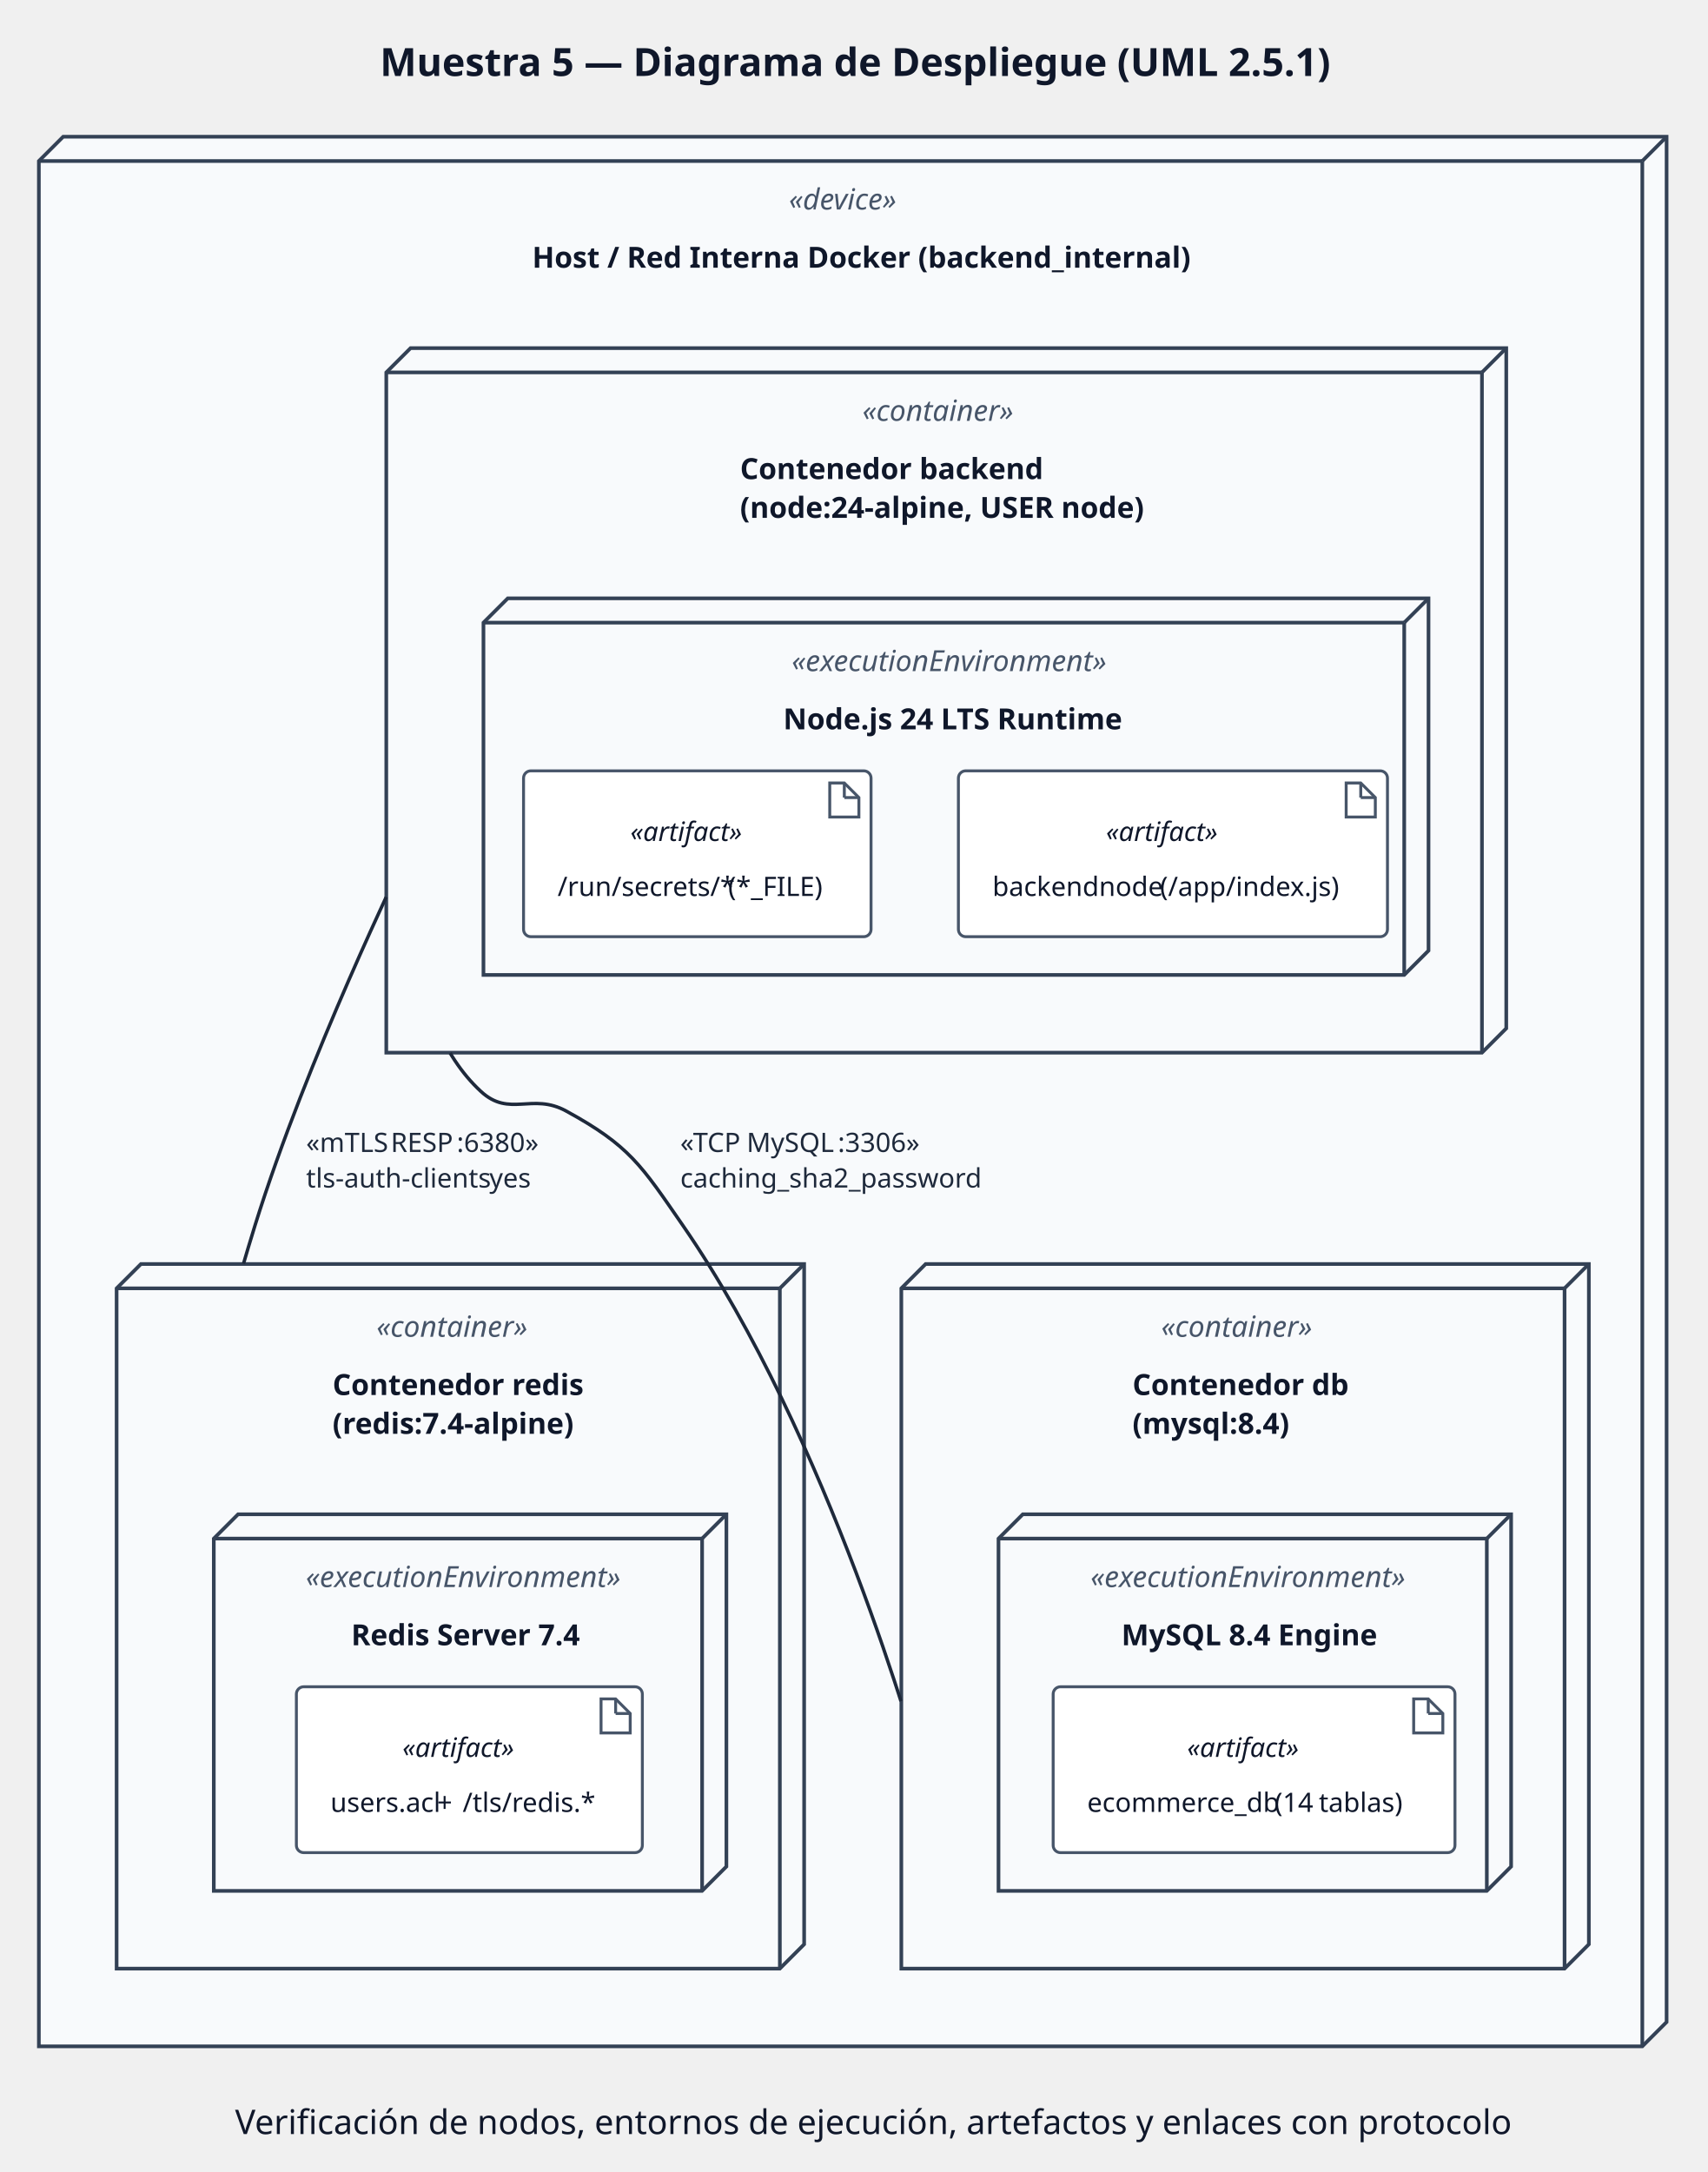
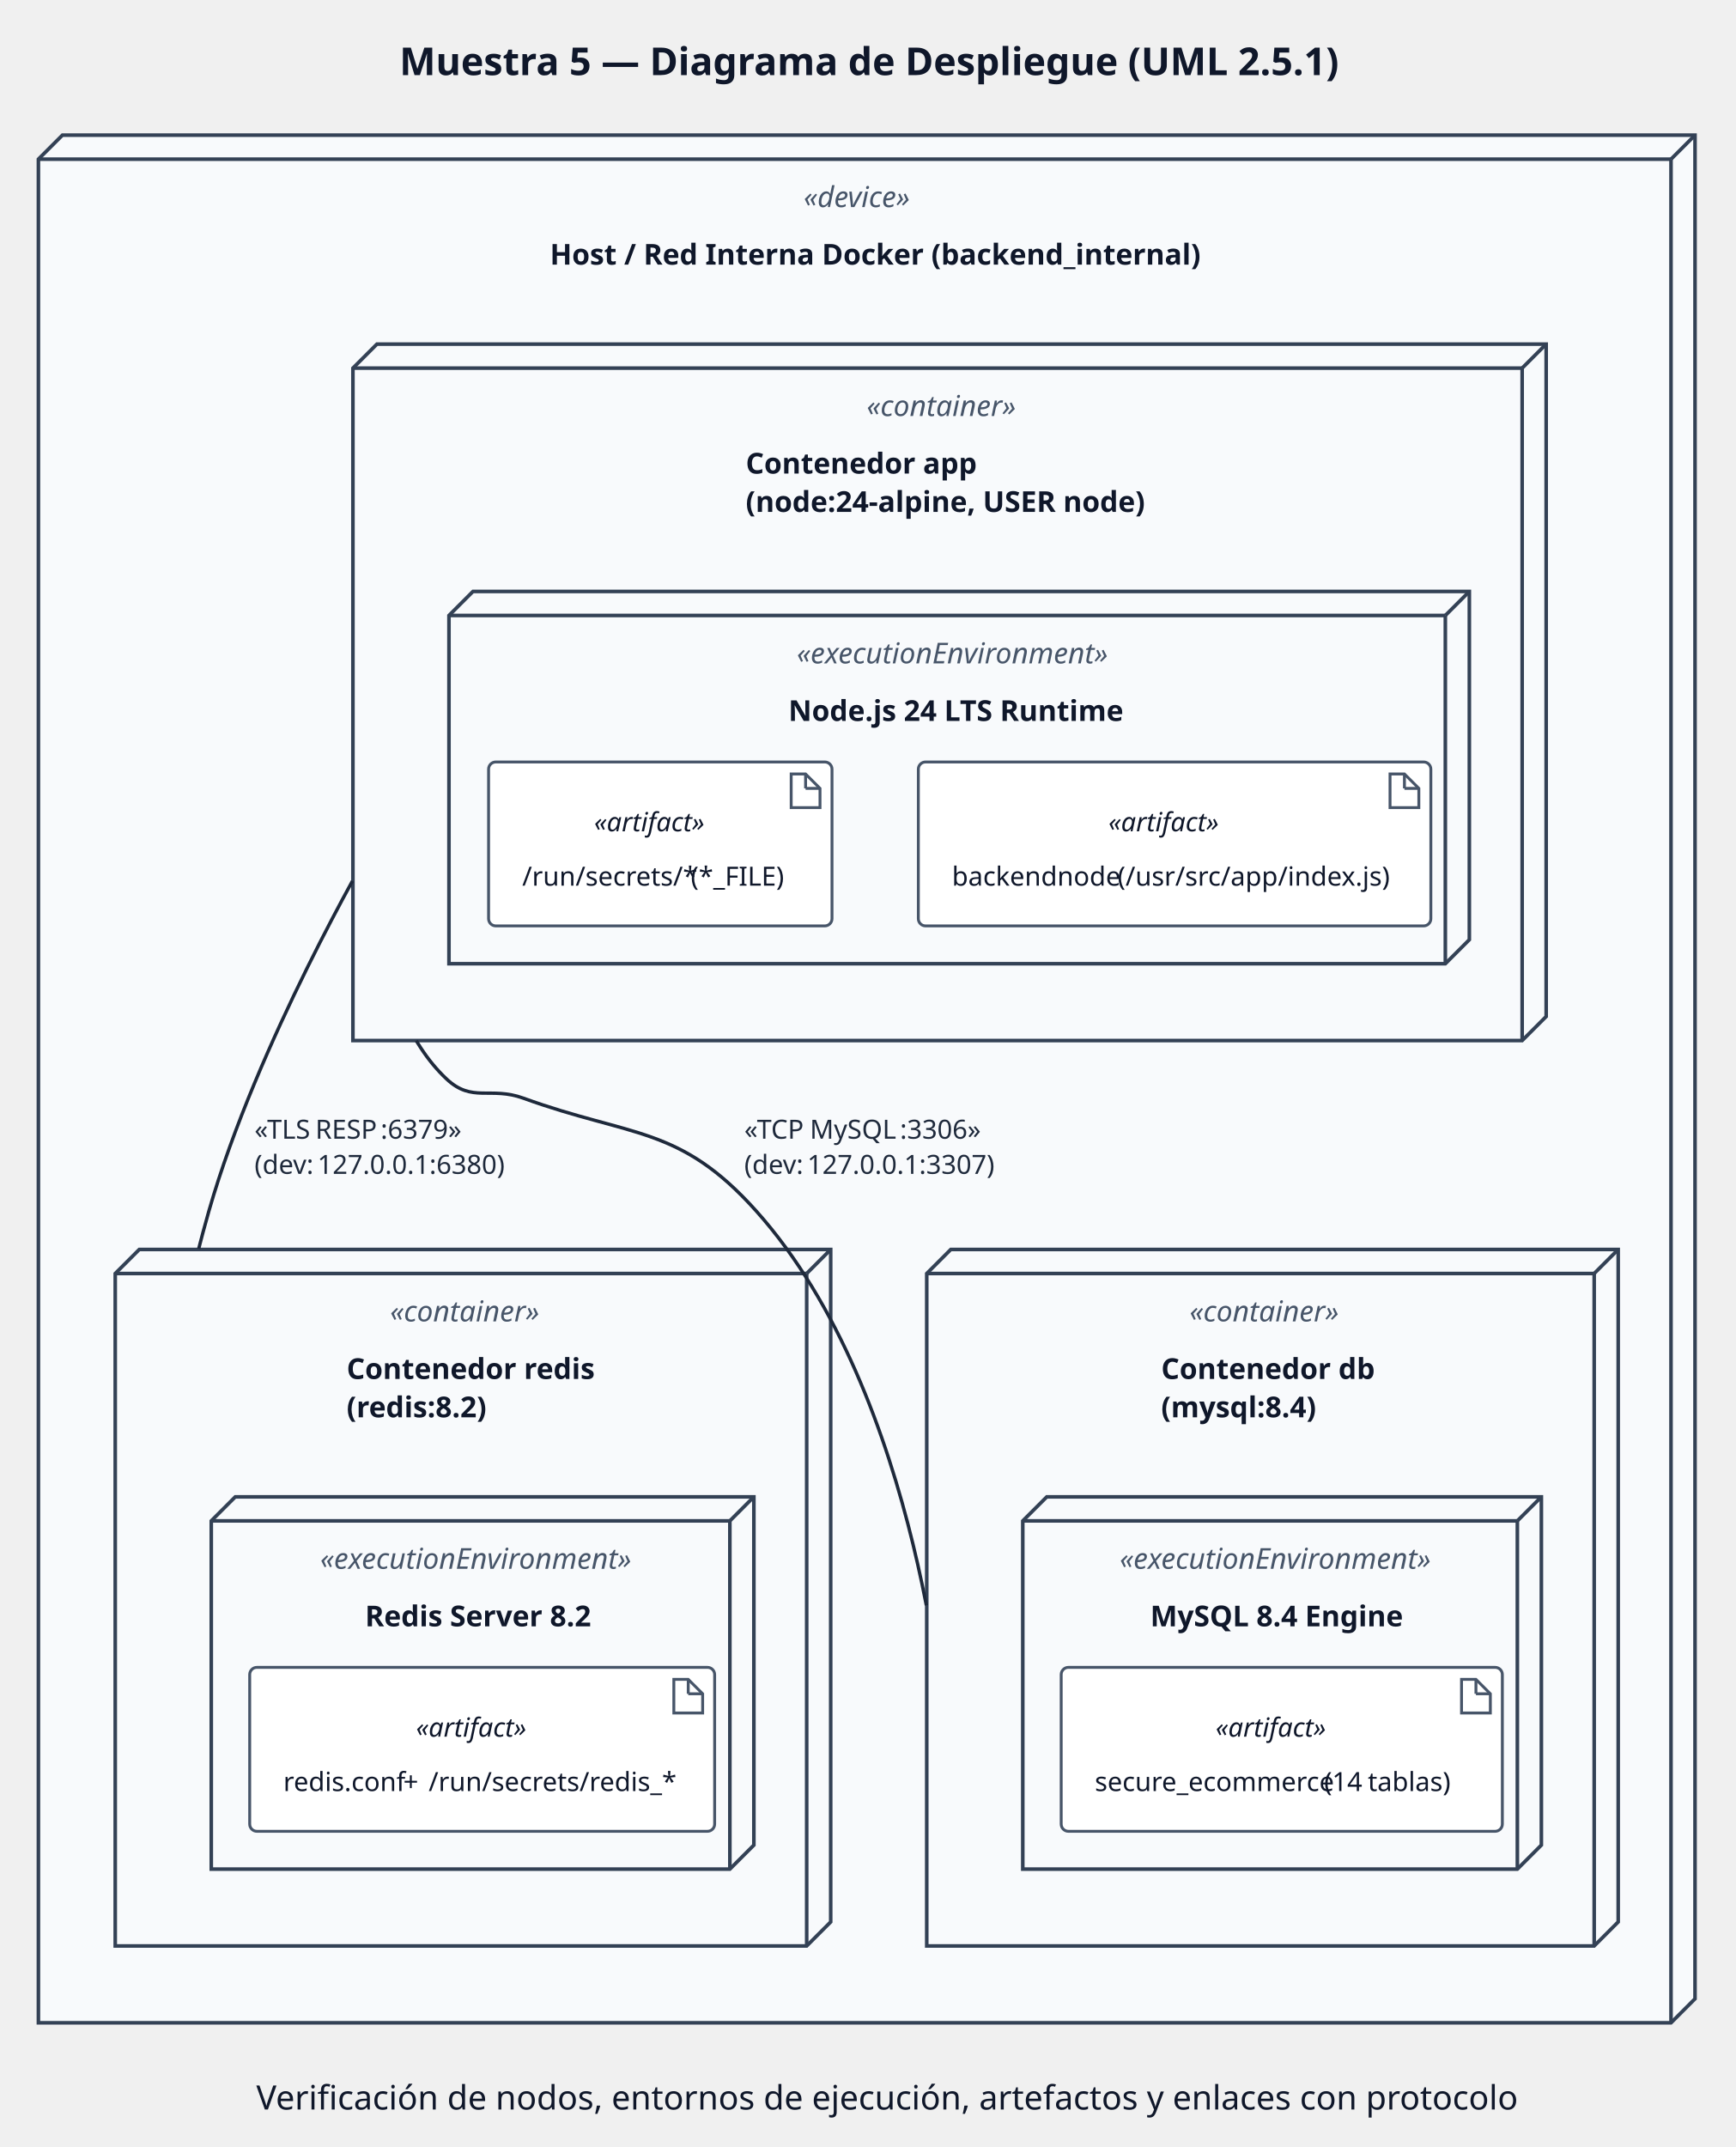
- <svg xmlns="http://www.w3.org/2000/svg" contentStyleType="text/css" height="894px" preserveAspectRatio="none" style="width:703px;height:894px;background:#FFFFFF;" version="1.1" viewBox="0 0 703 894" width="703px" zoomAndPan="magnify">
+ <svg xmlns="http://www.w3.org/2000/svg" contentStyleType="text/css" height="894px" preserveAspectRatio="none" style="width:723px;height:894px;background:#FFFFFF;" version="1.1" viewBox="0 0 723 894" width="723px" zoomAndPan="magnify">
  <defs />
  <g>
-     <text fill="#0F172A" font-family="Segoe UI" font-size="16" font-weight="bold" lengthAdjust="spacing" textLength="376.219" x="156.391" y="31.266">Muestra 5 — Diagrama de Despliegue (UML 2.5.1)</text>
+     <text fill="#0F172A" font-family="Segoe UI" font-size="16" font-weight="bold" lengthAdjust="spacing" textLength="376.219" x="166.391" y="31.266">Muestra 5 — Diagrama de Despliegue (UML 2.5.1)</text>
    <g id="cluster_DockerHost">
-       <polygon fill="#F8FAFC" points="16,66.281,26,56.281,686,56.281,686,832.281,676,842.281,16,842.281,16,66.281" style="stroke:#334155;stroke-width:1.5;" />
-       <line style="stroke:#334155;stroke-width:1.5;" x1="676" x2="686" y1="66.281" y2="56.281" />
-       <line style="stroke:#334155;stroke-width:1.5;" x1="16" x2="676" y1="66.281" y2="66.281" />
-       <line style="stroke:#334155;stroke-width:1.5;" x1="676" x2="676" y1="66.281" y2="842.281" />
-       <text fill="#475569" font-family="Segoe UI" font-size="12" font-style="italic" lengthAdjust="spacing" textLength="44.543" x="324.728" y="86.231">«device»</text>
-       <text fill="#0F172A" font-family="Segoe UI" font-size="12" font-weight="bold" lengthAdjust="spacing" textLength="255.867" x="219.066" y="110.191">Host / Red Interna Docker (backend_internal)</text>
+       <polygon fill="#F8FAFC" points="16,66.281,26,56.281,706,56.281,706,832.281,696,842.281,16,842.281,16,66.281" style="stroke:#334155;stroke-width:1.5;" />
+       <line style="stroke:#334155;stroke-width:1.5;" x1="696" x2="706" y1="66.281" y2="56.281" />
+       <line style="stroke:#334155;stroke-width:1.5;" x1="16" x2="696" y1="66.281" y2="66.281" />
+       <line style="stroke:#334155;stroke-width:1.5;" x1="696" x2="696" y1="66.281" y2="842.281" />
+       <text fill="#475569" font-family="Segoe UI" font-size="12" font-style="italic" lengthAdjust="spacing" textLength="44.543" x="334.728" y="86.231">«device»</text>
+       <text fill="#0F172A" font-family="Segoe UI" font-size="12" font-weight="bold" lengthAdjust="spacing" textLength="255.867" x="229.066" y="110.191">Host / Red Interna Docker (backend_internal)</text>
    </g>
    <g id="cluster_NodeContainer">
-       <polygon fill="#F8FAFC" points="159,153.281,169,143.281,620,143.281,620,423.281,610,433.281,159,433.281,159,153.281" style="stroke:#334155;stroke-width:1.5;" />
-       <line style="stroke:#334155;stroke-width:1.5;" x1="610" x2="620" y1="153.281" y2="143.281" />
-       <line style="stroke:#334155;stroke-width:1.5;" x1="159" x2="610" y1="153.281" y2="153.281" />
-       <line style="stroke:#334155;stroke-width:1.5;" x1="610" x2="610" y1="153.281" y2="433.281" />
-       <text fill="#475569" font-family="Segoe UI" font-size="12" font-style="italic" lengthAdjust="spacing" textLength="61.072" x="354.964" y="173.231">«container»</text>
-       <text fill="#0F172A" font-family="Segoe UI" font-size="12" font-weight="bold" lengthAdjust="spacing" textLength="117.398" x="304.614" y="197.191">Contenedor backend</text>
-       <text fill="#0F172A" font-family="Segoe UI" font-size="12" font-weight="bold" lengthAdjust="spacing" textLength="161.772" x="304.614" y="213.152">(node:24-alpine, USER node)</text>
+       <polygon fill="#F8FAFC" points="147,153.281,157,143.281,644,143.281,644,423.281,634,433.281,147,433.281,147,153.281" style="stroke:#334155;stroke-width:1.5;" />
+       <line style="stroke:#334155;stroke-width:1.5;" x1="634" x2="644" y1="153.281" y2="143.281" />
+       <line style="stroke:#334155;stroke-width:1.5;" x1="147" x2="634" y1="153.281" y2="153.281" />
+       <line style="stroke:#334155;stroke-width:1.5;" x1="634" x2="634" y1="153.281" y2="433.281" />
+       <text fill="#475569" font-family="Segoe UI" font-size="12" font-style="italic" lengthAdjust="spacing" textLength="61.072" x="360.964" y="173.231">«container»</text>
+       <text fill="#0F172A" font-family="Segoe UI" font-size="12" font-weight="bold" lengthAdjust="spacing" textLength="91.189" x="310.614" y="197.191">Contenedor app</text>
+       <text fill="#0F172A" font-family="Segoe UI" font-size="12" font-weight="bold" lengthAdjust="spacing" textLength="161.772" x="310.614" y="213.152">(node:24-alpine, USER node)</text>
    </g>
    <g id="cluster_NodeEnv">
-       <polygon fill="#F8FAFC" points="199,256.281,209,246.281,588,246.281,588,391.281,578,401.281,199,401.281,199,256.281" style="stroke:#334155;stroke-width:1.5;" />
-       <line style="stroke:#334155;stroke-width:1.5;" x1="578" x2="588" y1="256.281" y2="246.281" />
-       <line style="stroke:#334155;stroke-width:1.5;" x1="199" x2="578" y1="256.281" y2="256.281" />
-       <line style="stroke:#334155;stroke-width:1.5;" x1="578" x2="578" y1="256.281" y2="401.281" />
-       <text fill="#475569" font-family="Segoe UI" font-size="12" font-style="italic" lengthAdjust="spacing" textLength="127.266" x="325.867" y="276.231">«executionEnvironment»</text>
-       <text fill="#0F172A" font-family="Segoe UI" font-size="12" font-weight="bold" lengthAdjust="spacing" textLength="134.227" x="322.387" y="300.191">Node.js 24 LTS Runtime</text>
+       <polygon fill="#F8FAFC" points="187,256.281,197,246.281,612,246.281,612,391.281,602,401.281,187,401.281,187,256.281" style="stroke:#334155;stroke-width:1.5;" />
+       <line style="stroke:#334155;stroke-width:1.5;" x1="602" x2="612" y1="256.281" y2="246.281" />
+       <line style="stroke:#334155;stroke-width:1.5;" x1="187" x2="602" y1="256.281" y2="256.281" />
+       <line style="stroke:#334155;stroke-width:1.5;" x1="602" x2="602" y1="256.281" y2="401.281" />
+       <text fill="#475569" font-family="Segoe UI" font-size="12" font-style="italic" lengthAdjust="spacing" textLength="127.266" x="331.867" y="276.231">«executionEnvironment»</text>
+       <text fill="#0F172A" font-family="Segoe UI" font-size="12" font-weight="bold" lengthAdjust="spacing" textLength="134.227" x="328.387" y="300.191">Node.js 24 LTS Runtime</text>
    </g>
    <g id="cluster_RedisContainer">
-       <polygon fill="#F8FAFC" points="48,530.281,58,520.281,331,520.281,331,800.281,321,810.281,48,810.281,48,530.281" style="stroke:#334155;stroke-width:1.5;" />
-       <line style="stroke:#334155;stroke-width:1.5;" x1="321" x2="331" y1="530.281" y2="520.281" />
-       <line style="stroke:#334155;stroke-width:1.5;" x1="48" x2="321" y1="530.281" y2="530.281" />
-       <line style="stroke:#334155;stroke-width:1.5;" x1="321" x2="321" y1="530.281" y2="810.281" />
-       <text fill="#475569" font-family="Segoe UI" font-size="12" font-style="italic" lengthAdjust="spacing" textLength="61.072" x="154.964" y="550.231">«container»</text>
-       <text fill="#0F172A" font-family="Segoe UI" font-size="12" font-weight="bold" lengthAdjust="spacing" textLength="97.236" x="136.882" y="574.191">Contenedor redis</text>
-       <text fill="#0F172A" font-family="Segoe UI" font-size="12" font-weight="bold" lengthAdjust="spacing" textLength="95.877" x="136.882" y="590.152">(redis:7.4-alpine)</text>
+       <polygon fill="#F8FAFC" points="48,530.281,58,520.281,346,520.281,346,800.281,336,810.281,48,810.281,48,530.281" style="stroke:#334155;stroke-width:1.5;" />
+       <line style="stroke:#334155;stroke-width:1.5;" x1="336" x2="346" y1="530.281" y2="520.281" />
+       <line style="stroke:#334155;stroke-width:1.5;" x1="48" x2="336" y1="530.281" y2="530.281" />
+       <line style="stroke:#334155;stroke-width:1.5;" x1="336" x2="336" y1="530.281" y2="810.281" />
+       <text fill="#475569" font-family="Segoe UI" font-size="12" font-style="italic" lengthAdjust="spacing" textLength="61.072" x="162.464" y="550.231">«container»</text>
+       <text fill="#0F172A" font-family="Segoe UI" font-size="12" font-weight="bold" lengthAdjust="spacing" textLength="97.236" x="144.382" y="574.191">Contenedor redis</text>
+       <text fill="#0F172A" font-family="Segoe UI" font-size="12" font-weight="bold" lengthAdjust="spacing" textLength="56.555" x="144.382" y="590.152">(redis:8.2)</text>
    </g>
    <g id="cluster_RedisEnv">
-       <polygon fill="#F8FAFC" points="88,633.281,98,623.281,299,623.281,299,768.281,289,778.281,88,778.281,88,633.281" style="stroke:#334155;stroke-width:1.5;" />
-       <line style="stroke:#334155;stroke-width:1.5;" x1="289" x2="299" y1="633.281" y2="623.281" />
-       <line style="stroke:#334155;stroke-width:1.5;" x1="88" x2="289" y1="633.281" y2="633.281" />
-       <line style="stroke:#334155;stroke-width:1.5;" x1="289" x2="289" y1="633.281" y2="778.281" />
-       <text fill="#475569" font-family="Segoe UI" font-size="12" font-style="italic" lengthAdjust="spacing" textLength="127.266" x="125.867" y="653.231">«executionEnvironment»</text>
-       <text fill="#0F172A" font-family="Segoe UI" font-size="12" font-weight="bold" lengthAdjust="spacing" textLength="89.889" x="144.556" y="677.191">Redis Server 7.4</text>
+       <polygon fill="#F8FAFC" points="88,633.281,98,623.281,314,623.281,314,768.281,304,778.281,88,778.281,88,633.281" style="stroke:#334155;stroke-width:1.5;" />
+       <line style="stroke:#334155;stroke-width:1.5;" x1="304" x2="314" y1="633.281" y2="623.281" />
+       <line style="stroke:#334155;stroke-width:1.5;" x1="88" x2="304" y1="633.281" y2="633.281" />
+       <line style="stroke:#334155;stroke-width:1.5;" x1="304" x2="304" y1="633.281" y2="778.281" />
+       <text fill="#475569" font-family="Segoe UI" font-size="12" font-style="italic" lengthAdjust="spacing" textLength="127.266" x="133.367" y="653.231">«executionEnvironment»</text>
+       <text fill="#0F172A" font-family="Segoe UI" font-size="12" font-weight="bold" lengthAdjust="spacing" textLength="89.889" x="152.056" y="677.191">Redis Server 8.2</text>
    </g>
    <g id="cluster_MysqlContainer">
-       <polygon fill="#F8FAFC" points="371,530.281,381,520.281,654,520.281,654,800.281,644,810.281,371,810.281,371,530.281" style="stroke:#334155;stroke-width:1.5;" />
-       <line style="stroke:#334155;stroke-width:1.5;" x1="644" x2="654" y1="530.281" y2="520.281" />
-       <line style="stroke:#334155;stroke-width:1.5;" x1="371" x2="644" y1="530.281" y2="530.281" />
-       <line style="stroke:#334155;stroke-width:1.5;" x1="644" x2="644" y1="530.281" y2="810.281" />
-       <text fill="#475569" font-family="Segoe UI" font-size="12" font-style="italic" lengthAdjust="spacing" textLength="61.072" x="477.964" y="550.231">«container»</text>
-       <text fill="#0F172A" font-family="Segoe UI" font-size="12" font-weight="bold" lengthAdjust="spacing" textLength="84.721" x="466.14" y="574.191">Contenedor db</text>
-       <text fill="#0F172A" font-family="Segoe UI" font-size="12" font-weight="bold" lengthAdjust="spacing" textLength="62.736" x="466.14" y="590.152">(mysql:8.4)</text>
+       <polygon fill="#F8FAFC" points="386,530.281,396,520.281,674,520.281,674,800.281,664,810.281,386,810.281,386,530.281" style="stroke:#334155;stroke-width:1.5;" />
+       <line style="stroke:#334155;stroke-width:1.5;" x1="664" x2="674" y1="530.281" y2="520.281" />
+       <line style="stroke:#334155;stroke-width:1.5;" x1="386" x2="664" y1="530.281" y2="530.281" />
+       <line style="stroke:#334155;stroke-width:1.5;" x1="664" x2="664" y1="530.281" y2="810.281" />
+       <text fill="#475569" font-family="Segoe UI" font-size="12" font-style="italic" lengthAdjust="spacing" textLength="61.072" x="495.464" y="550.231">«container»</text>
+       <text fill="#0F172A" font-family="Segoe UI" font-size="12" font-weight="bold" lengthAdjust="spacing" textLength="84.721" x="483.64" y="574.191">Contenedor db</text>
+       <text fill="#0F172A" font-family="Segoe UI" font-size="12" font-weight="bold" lengthAdjust="spacing" textLength="62.736" x="483.64" y="590.152">(mysql:8.4)</text>
    </g>
    <g id="cluster_MysqlEnv">
-       <polygon fill="#F8FAFC" points="411,633.281,421,623.281,622,623.281,622,768.281,612,778.281,411,778.281,411,633.281" style="stroke:#334155;stroke-width:1.5;" />
-       <line style="stroke:#334155;stroke-width:1.5;" x1="612" x2="622" y1="633.281" y2="623.281" />
-       <line style="stroke:#334155;stroke-width:1.5;" x1="411" x2="612" y1="633.281" y2="633.281" />
-       <line style="stroke:#334155;stroke-width:1.5;" x1="612" x2="612" y1="633.281" y2="778.281" />
-       <text fill="#475569" font-family="Segoe UI" font-size="12" font-style="italic" lengthAdjust="spacing" textLength="127.266" x="448.867" y="653.231">«executionEnvironment»</text>
-       <text fill="#0F172A" font-family="Segoe UI" font-size="12" font-weight="bold" lengthAdjust="spacing" textLength="101.818" x="461.591" y="677.191">MySQL 8.4 Engine</text>
+       <polygon fill="#F8FAFC" points="426,633.281,436,623.281,642,623.281,642,768.281,632,778.281,426,778.281,426,633.281" style="stroke:#334155;stroke-width:1.5;" />
+       <line style="stroke:#334155;stroke-width:1.5;" x1="632" x2="642" y1="633.281" y2="623.281" />
+       <line style="stroke:#334155;stroke-width:1.5;" x1="426" x2="632" y1="633.281" y2="633.281" />
+       <line style="stroke:#334155;stroke-width:1.5;" x1="632" x2="632" y1="633.281" y2="778.281" />
+       <text fill="#475569" font-family="Segoe UI" font-size="12" font-style="italic" lengthAdjust="spacing" textLength="127.266" x="466.367" y="653.231">«executionEnvironment»</text>
+       <text fill="#0F172A" font-family="Segoe UI" font-size="12" font-weight="bold" lengthAdjust="spacing" textLength="101.818" x="479.091" y="677.191">MySQL 8.4 Engine</text>
    </g>
    <g id="elem_ArtBackend">
-       <rect fill="#FFFFFF" height="68.262" rx="3" ry="3" style="stroke:#475569;stroke-width:1.2;" width="176.606" x="394.5" y="317.281" />
-       <polygon fill="#FFFFFF" points="554.106,322.281,554.106,336.281,566.106,336.281,566.106,328.281,560.106,322.281,554.106,322.281" style="stroke:#475569;stroke-width:1.2;" />
-       <line style="stroke:#475569;stroke-width:1.2;" x1="560.106" x2="560.106" y1="322.281" y2="328.281" />
-       <line style="stroke:#475569;stroke-width:1.2;" x1="566.106" x2="560.106" y1="328.281" y2="328.281" />
-       <text fill="#0F172A" font-family="Segoe UI" font-size="11" font-style="italic" lengthAdjust="spacing" textLength="45.139" x="455.234" y="346.151">«artifact»</text>
-       <text fill="#0F172A" font-family="Segoe UI" font-size="11" lengthAdjust="spacing" textLength="65.968" x="408.5" y="368.782">backendnode</text>
-       <text fill="#0F172A" font-family="Segoe UI" font-size="11" lengthAdjust="spacing" textLength="3.013" x="474.468" y="368.782"> </text>
-       <text fill="#0F172A" font-family="Segoe UI" font-size="11" lengthAdjust="spacing" textLength="69.626" x="477.481" y="368.782">(/app/index.js)</text>
+       <rect fill="#FFFFFF" height="68.262" rx="3" ry="3" style="stroke:#475569;stroke-width:1.2;" width="213.468" x="382.5" y="317.281" />
+       <polygon fill="#FFFFFF" points="578.968,322.281,578.968,336.281,590.968,336.281,590.968,328.281,584.968,322.281,578.968,322.281" style="stroke:#475569;stroke-width:1.2;" />
+       <line style="stroke:#475569;stroke-width:1.2;" x1="584.968" x2="584.968" y1="322.281" y2="328.281" />
+       <line style="stroke:#475569;stroke-width:1.2;" x1="590.968" x2="584.968" y1="328.281" y2="328.281" />
+       <text fill="#0F172A" font-family="Segoe UI" font-size="11" font-style="italic" lengthAdjust="spacing" textLength="45.139" x="461.665" y="346.151">«artifact»</text>
+       <text fill="#0F172A" font-family="Segoe UI" font-size="11" lengthAdjust="spacing" textLength="65.968" x="396.5" y="368.782">backendnode</text>
+       <text fill="#0F172A" font-family="Segoe UI" font-size="11" lengthAdjust="spacing" textLength="3.013" x="462.468" y="368.782"> </text>
+       <text fill="#0F172A" font-family="Segoe UI" font-size="11" lengthAdjust="spacing" textLength="106.487" x="465.481" y="368.782">(/usr/src/app/index.js)</text>
    </g>
    <g id="elem_ArtSecrets">
-       <rect fill="#FFFFFF" height="68.262" rx="3" ry="3" style="stroke:#475569;stroke-width:1.2;" width="143.037" x="215.5" y="317.281" />
-       <polygon fill="#FFFFFF" points="341.537,322.281,341.537,336.281,353.537,336.281,353.537,328.281,347.537,322.281,341.537,322.281" style="stroke:#475569;stroke-width:1.2;" />
-       <line style="stroke:#475569;stroke-width:1.2;" x1="347.537" x2="347.537" y1="322.281" y2="328.281" />
-       <line style="stroke:#475569;stroke-width:1.2;" x1="353.537" x2="347.537" y1="328.281" y2="328.281" />
-       <text fill="#0F172A" font-family="Segoe UI" font-size="11" font-style="italic" lengthAdjust="spacing" textLength="45.139" x="259.449" y="346.151">«artifact»</text>
-       <text fill="#0F172A" font-family="Segoe UI" font-size="11" lengthAdjust="spacing" textLength="67.192" x="229.5" y="368.782">/run/secrets/*</text>
-       <text fill="#0F172A" font-family="Segoe UI" font-size="11" lengthAdjust="spacing" textLength="3.013" x="296.692" y="368.782"> </text>
-       <text fill="#0F172A" font-family="Segoe UI" font-size="11" lengthAdjust="spacing" textLength="34.831" x="299.706" y="368.782">(*_FILE)</text>
+       <rect fill="#FFFFFF" height="68.262" rx="3" ry="3" style="stroke:#475569;stroke-width:1.2;" width="143.037" x="203.5" y="317.281" />
+       <polygon fill="#FFFFFF" points="329.537,322.281,329.537,336.281,341.537,336.281,341.537,328.281,335.537,322.281,329.537,322.281" style="stroke:#475569;stroke-width:1.2;" />
+       <line style="stroke:#475569;stroke-width:1.2;" x1="335.537" x2="335.537" y1="322.281" y2="328.281" />
+       <line style="stroke:#475569;stroke-width:1.2;" x1="341.537" x2="335.537" y1="328.281" y2="328.281" />
+       <text fill="#0F172A" font-family="Segoe UI" font-size="11" font-style="italic" lengthAdjust="spacing" textLength="45.139" x="247.449" y="346.151">«artifact»</text>
+       <text fill="#0F172A" font-family="Segoe UI" font-size="11" lengthAdjust="spacing" textLength="67.192" x="217.5" y="368.782">/run/secrets/*</text>
+       <text fill="#0F172A" font-family="Segoe UI" font-size="11" lengthAdjust="spacing" textLength="3.013" x="284.692" y="368.782"> </text>
+       <text fill="#0F172A" font-family="Segoe UI" font-size="11" lengthAdjust="spacing" textLength="34.831" x="287.706" y="368.782">(*_FILE)</text>
    </g>
    <g id="elem_ArtRedisTls">
-       <rect fill="#FFFFFF" height="68.262" rx="3" ry="3" style="stroke:#475569;stroke-width:1.2;" width="142.403" x="122" y="694.281" />
-       <polygon fill="#FFFFFF" points="247.403,699.281,247.403,713.281,259.403,713.281,259.403,705.281,253.403,699.281,247.403,699.281" style="stroke:#475569;stroke-width:1.2;" />
-       <line style="stroke:#475569;stroke-width:1.2;" x1="253.403" x2="253.403" y1="699.281" y2="705.281" />
-       <line style="stroke:#475569;stroke-width:1.2;" x1="259.403" x2="253.403" y1="705.281" y2="705.281" />
-       <text fill="#0F172A" font-family="Segoe UI" font-size="11" font-style="italic" lengthAdjust="spacing" textLength="45.139" x="165.632" y="723.151">«artifact»</text>
-       <text fill="#0F172A" font-family="Segoe UI" font-size="11" lengthAdjust="spacing" textLength="40.863" x="136" y="745.782">users.acl</text>
-       <text fill="#0F172A" font-family="Segoe UI" font-size="11" lengthAdjust="spacing" textLength="3.013" x="176.863" y="745.782"> </text>
-       <text fill="#0F172A" font-family="Segoe UI" font-size="11" lengthAdjust="spacing" textLength="7.525" x="179.876" y="745.782">+</text>
-       <text fill="#0F172A" font-family="Segoe UI" font-size="11" lengthAdjust="spacing" textLength="3.013" x="187.401" y="745.782"> </text>
-       <text fill="#0F172A" font-family="Segoe UI" font-size="11" lengthAdjust="spacing" textLength="49.989" x="190.415" y="745.782">/tls/redis.*</text>
+       <rect fill="#FFFFFF" height="68.262" rx="3" ry="3" style="stroke:#475569;stroke-width:1.2;" width="193.66" x="104" y="694.281" />
+       <polygon fill="#FFFFFF" points="280.66,699.281,280.66,713.281,292.66,713.281,292.66,705.281,286.66,699.281,280.66,699.281" style="stroke:#475569;stroke-width:1.2;" />
+       <line style="stroke:#475569;stroke-width:1.2;" x1="286.66" x2="286.66" y1="699.281" y2="705.281" />
+       <line style="stroke:#475569;stroke-width:1.2;" x1="292.66" x2="286.66" y1="705.281" y2="705.281" />
+       <text fill="#0F172A" font-family="Segoe UI" font-size="11" font-style="italic" lengthAdjust="spacing" textLength="45.139" x="173.261" y="723.151">«artifact»</text>
+       <text fill="#0F172A" font-family="Segoe UI" font-size="11" lengthAdjust="spacing" textLength="46.965" x="118" y="745.782">redis.conf</text>
+       <text fill="#0F172A" font-family="Segoe UI" font-size="11" lengthAdjust="spacing" textLength="3.013" x="164.965" y="745.782"> </text>
+       <text fill="#0F172A" font-family="Segoe UI" font-size="11" lengthAdjust="spacing" textLength="7.525" x="167.978" y="745.782">+</text>
+       <text fill="#0F172A" font-family="Segoe UI" font-size="11" lengthAdjust="spacing" textLength="3.013" x="175.503" y="745.782"> </text>
+       <text fill="#0F172A" font-family="Segoe UI" font-size="11" lengthAdjust="spacing" textLength="95.144" x="178.516" y="745.782">/run/secrets/redis_*</text>
    </g>
    <g id="elem_ArtMysqlDb">
-       <rect fill="#FFFFFF" height="68.262" rx="3" ry="3" style="stroke:#475569;stroke-width:1.2;" width="165.392" x="433.5" y="694.281" />
-       <polygon fill="#FFFFFF" points="581.892,699.281,581.892,713.281,593.892,713.281,593.892,705.281,587.892,699.281,581.892,699.281" style="stroke:#475569;stroke-width:1.2;" />
-       <line style="stroke:#475569;stroke-width:1.2;" x1="587.892" x2="587.892" y1="699.281" y2="705.281" />
-       <line style="stroke:#475569;stroke-width:1.2;" x1="593.892" x2="587.892" y1="705.281" y2="705.281" />
-       <text fill="#0F172A" font-family="Segoe UI" font-size="11" font-style="italic" lengthAdjust="spacing" textLength="45.139" x="488.627" y="723.151">«artifact»</text>
-       <text fill="#0F172A" font-family="Segoe UI" font-size="11" lengthAdjust="spacing" textLength="74.148" x="447.5" y="745.782">ecommerce_db</text>
-       <text fill="#0F172A" font-family="Segoe UI" font-size="11" lengthAdjust="spacing" textLength="3.013" x="521.648" y="745.782"> </text>
-       <text fill="#0F172A" font-family="Segoe UI" font-size="11" lengthAdjust="spacing" textLength="15.179" x="524.661" y="745.782">(14</text>
-       <text fill="#0F172A" font-family="Segoe UI" font-size="11" lengthAdjust="spacing" textLength="3.013" x="539.84" y="745.782"> </text>
-       <text fill="#0F172A" font-family="Segoe UI" font-size="11" lengthAdjust="spacing" textLength="32.039" x="542.853" y="745.782">tablas)</text>
+       <rect fill="#FFFFFF" height="68.262" rx="3" ry="3" style="stroke:#475569;stroke-width:1.2;" width="183.75" x="442" y="694.281" />
+       <polygon fill="#FFFFFF" points="608.75,699.281,608.75,713.281,620.75,713.281,620.75,705.281,614.75,699.281,608.75,699.281" style="stroke:#475569;stroke-width:1.2;" />
+       <line style="stroke:#475569;stroke-width:1.2;" x1="614.75" x2="614.75" y1="699.281" y2="705.281" />
+       <line style="stroke:#475569;stroke-width:1.2;" x1="620.75" x2="614.75" y1="705.281" y2="705.281" />
+       <text fill="#0F172A" font-family="Segoe UI" font-size="11" font-style="italic" lengthAdjust="spacing" textLength="45.139" x="506.306" y="723.151">«artifact»</text>
+       <text fill="#0F172A" font-family="Segoe UI" font-size="11" lengthAdjust="spacing" textLength="92.506" x="456" y="745.782">secure_ecommerce</text>
+       <text fill="#0F172A" font-family="Segoe UI" font-size="11" lengthAdjust="spacing" textLength="3.013" x="548.506" y="745.782"> </text>
+       <text fill="#0F172A" font-family="Segoe UI" font-size="11" lengthAdjust="spacing" textLength="15.179" x="551.519" y="745.782">(14</text>
+       <text fill="#0F172A" font-family="Segoe UI" font-size="11" lengthAdjust="spacing" textLength="3.013" x="566.698" y="745.782"> </text>
+       <text fill="#0F172A" font-family="Segoe UI" font-size="11" lengthAdjust="spacing" textLength="32.039" x="569.711" y="745.782">tablas)</text>
    </g>
    <g id="link_NodeContainer_RedisContainer">
-       <path d="M158.966,369.227 C158.692,369.817 158.412,370.42 158.127,371.035 C157.557,372.267 156.964,373.55 156.352,374.882 C155.128,377.547 153.823,380.406 152.451,383.439 C149.708,389.505 146.697,396.264 143.53,403.539 C130.86,432.639 115.675,469.996 105,504.281 C104.072,507.262 103.155,510.27 102.249,513.302 C101.796,514.817 101.346,516.339 100.898,517.865 C100.674,518.629 100.451,519.393 100.229,520.159 " fill="none" id="NodeContainer-RedisContainer" style="stroke:#1E293B;stroke-width:1.4;" />
-       <text fill="#1E293B" font-family="Segoe UI" font-size="11" lengthAdjust="spacing" textLength="31.824" x="126" y="474.151">«mTLS</text>
-       <text fill="#1E293B" font-family="Segoe UI" font-size="11" lengthAdjust="spacing" textLength="3.013" x="157.824" y="474.151"> </text>
-       <text fill="#1E293B" font-family="Segoe UI" font-size="11" lengthAdjust="spacing" textLength="24.148" x="160.837" y="474.151">RESP</text>
-       <text fill="#1E293B" font-family="Segoe UI" font-size="11" lengthAdjust="spacing" textLength="3.013" x="184.985" y="474.151"> </text>
-       <text fill="#1E293B" font-family="Segoe UI" font-size="11" lengthAdjust="spacing" textLength="31.668" x="187.999" y="474.151">:6380»</text>
-       <text fill="#1E293B" font-family="Segoe UI" font-size="11" lengthAdjust="spacing" textLength="72.413" x="126" y="488.782">tls-auth-clients</text>
-       <text fill="#1E293B" font-family="Segoe UI" font-size="11" lengthAdjust="spacing" textLength="3.013" x="198.413" y="488.782"> </text>
-       <text fill="#1E293B" font-family="Segoe UI" font-size="11" lengthAdjust="spacing" textLength="15.743" x="201.426" y="488.782">yes</text>
+       <path d="M146.79,366.858 C146.715,366.995 146.639,367.133 146.563,367.272 C141.692,376.16 135.125,388.511 127.975,402.973 C113.675,431.896 97.045,469.266 87,504.281 C86.151,507.24 85.325,510.228 84.522,513.24 C84.12,514.746 83.724,516.258 83.333,517.776 C83.138,518.535 82.944,519.295 82.751,520.056 " fill="none" id="NodeContainer-RedisContainer" style="stroke:#1E293B;stroke-width:1.4;" />
+       <text fill="#1E293B" font-family="Segoe UI" font-size="11" lengthAdjust="spacing" textLength="22.349" x="106" y="474.151">«TLS</text>
+       <text fill="#1E293B" font-family="Segoe UI" font-size="11" lengthAdjust="spacing" textLength="3.013" x="128.349" y="474.151"> </text>
+       <text fill="#1E293B" font-family="Segoe UI" font-size="11" lengthAdjust="spacing" textLength="24.148" x="131.362" y="474.151">RESP</text>
+       <text fill="#1E293B" font-family="Segoe UI" font-size="11" lengthAdjust="spacing" textLength="3.013" x="155.511" y="474.151"> </text>
+       <text fill="#1E293B" font-family="Segoe UI" font-size="11" lengthAdjust="spacing" textLength="31.668" x="158.524" y="474.151">:6379»</text>
+       <text fill="#1E293B" font-family="Segoe UI" font-size="11" lengthAdjust="spacing" textLength="23.203" x="106" y="488.782">(dev:</text>
+       <text fill="#1E293B" font-family="Segoe UI" font-size="11" lengthAdjust="spacing" textLength="3.013" x="129.203" y="488.782"> </text>
+       <text fill="#1E293B" font-family="Segoe UI" font-size="11" lengthAdjust="spacing" textLength="72.155" x="132.216" y="488.782">127.0.0.1:6380)</text>
    </g>
    <g id="link_NodeContainer_MysqlContainer">
-       <path d="M185.283,433.438 C185.373,433.588 185.464,433.738 185.555,433.888 C185.738,434.187 185.922,434.485 186.108,434.781 C186.48,435.374 186.859,435.962 187.245,436.545 C190.338,441.205 193.899,445.514 198,449.281 C209.75,460.081 219,449.631 233,457.281 C259.21,471.591 264.02,479.721 281,504.281 C311.305,548.106 335.52,602.811 352.298,647.07 C356.492,658.135 360.221,668.547 363.465,677.972 C365.087,682.685 366.587,687.151 367.963,691.33 C368.652,693.418 369.309,695.436 369.934,697.375 C370.247,698.345 370.552,699.296 370.849,700.226 " fill="none" id="NodeContainer-MysqlContainer" style="stroke:#1E293B;stroke-width:1.4;" />
-       <text fill="#1E293B" font-family="Segoe UI" font-size="11" lengthAdjust="spacing" textLength="24.299" x="280" y="474.151">«TCP</text>
-       <text fill="#1E293B" font-family="Segoe UI" font-size="11" lengthAdjust="spacing" textLength="3.013" x="304.299" y="474.151"> </text>
-       <text fill="#1E293B" font-family="Segoe UI" font-size="11" lengthAdjust="spacing" textLength="34.515" x="307.312" y="474.151">MySQL</text>
-       <text fill="#1E293B" font-family="Segoe UI" font-size="11" lengthAdjust="spacing" textLength="3.013" x="341.827" y="474.151"> </text>
-       <text fill="#1E293B" font-family="Segoe UI" font-size="11" lengthAdjust="spacing" textLength="31.668" x="344.84" y="474.151">:3306»</text>
-       <text fill="#1E293B" font-family="Segoe UI" font-size="11" lengthAdjust="spacing" textLength="114.995" x="280" y="488.782">caching_sha2_password</text>
+       <path d="M173.385,433.329 C173.475,433.48 173.565,433.63 173.656,433.781 C173.837,434.081 174.02,434.38 174.205,434.678 C174.574,435.274 174.951,435.864 175.335,436.45 C178.405,441.132 181.938,445.473 186,449.281 C196.69,459.311 204.22,452.281 218,457.281 C263.03,473.621 283.05,468.581 315,504.281 C349.515,542.846 369.192,597.471 380.276,643.004 C381.662,648.695 382.913,654.245 384.042,659.603 C384.607,662.282 385.141,664.914 385.646,667.491 C385.709,667.813 385.772,668.135 385.834,668.455 " fill="none" id="NodeContainer-MysqlContainer" style="stroke:#1E293B;stroke-width:1.4;" />
+       <text fill="#1E293B" font-family="Segoe UI" font-size="11" lengthAdjust="spacing" textLength="24.299" x="310" y="474.151">«TCP</text>
+       <text fill="#1E293B" font-family="Segoe UI" font-size="11" lengthAdjust="spacing" textLength="3.013" x="334.299" y="474.151"> </text>
+       <text fill="#1E293B" font-family="Segoe UI" font-size="11" lengthAdjust="spacing" textLength="34.515" x="337.312" y="474.151">MySQL</text>
+       <text fill="#1E293B" font-family="Segoe UI" font-size="11" lengthAdjust="spacing" textLength="3.013" x="371.827" y="474.151"> </text>
+       <text fill="#1E293B" font-family="Segoe UI" font-size="11" lengthAdjust="spacing" textLength="31.668" x="374.84" y="474.151">:3306»</text>
+       <text fill="#1E293B" font-family="Segoe UI" font-size="11" lengthAdjust="spacing" textLength="23.203" x="310" y="488.782">(dev:</text>
+       <text fill="#1E293B" font-family="Segoe UI" font-size="11" lengthAdjust="spacing" textLength="3.013" x="333.203" y="488.782"> </text>
+       <text fill="#1E293B" font-family="Segoe UI" font-size="11" lengthAdjust="spacing" textLength="72.155" x="336.216" y="488.782">127.0.0.1:3307)</text>
    </g>
-     <text fill="#0F172A" font-family="Segoe UI" font-size="14" lengthAdjust="spacing" textLength="495.496" x="96.752" y="878.389">Verificación de nodos, entornos de ejecución, artefactos y enlaces con protocolo</text>
+     <text fill="#0F172A" font-family="Segoe UI" font-size="14" lengthAdjust="spacing" textLength="495.496" x="106.752" y="878.389">Verificación de nodos, entornos de ejecución, artefactos y enlaces con protocolo</text>
  </g>
</svg>
